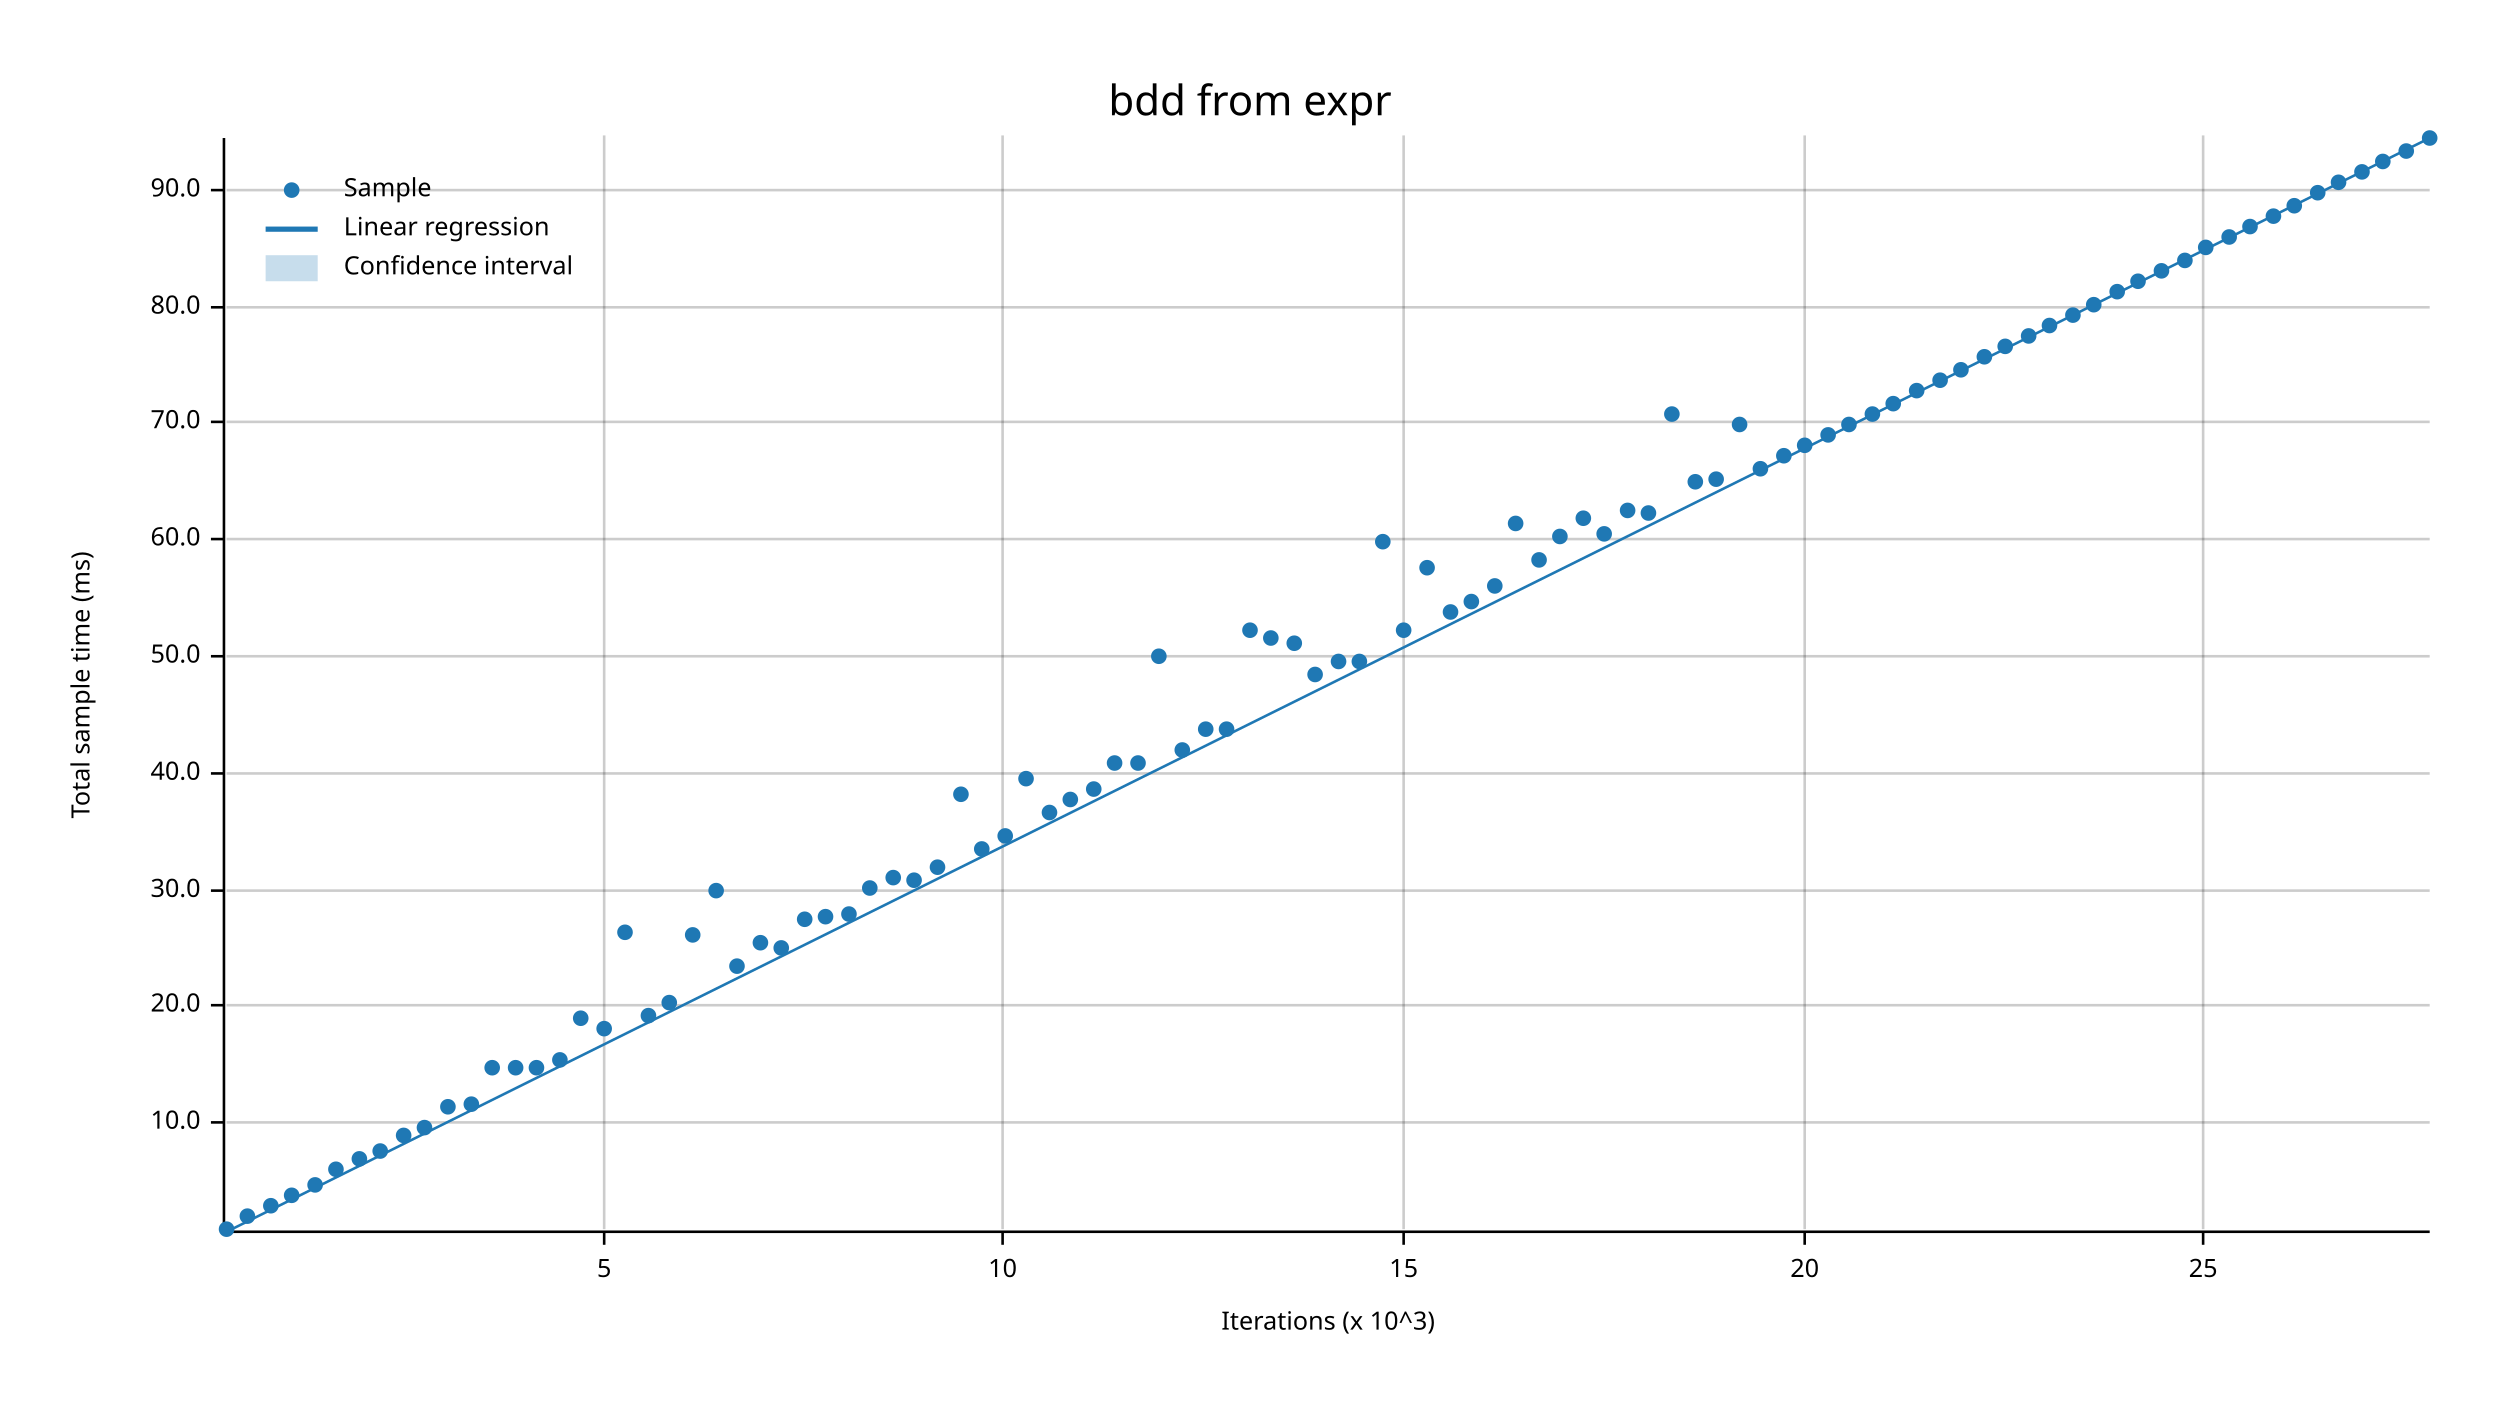
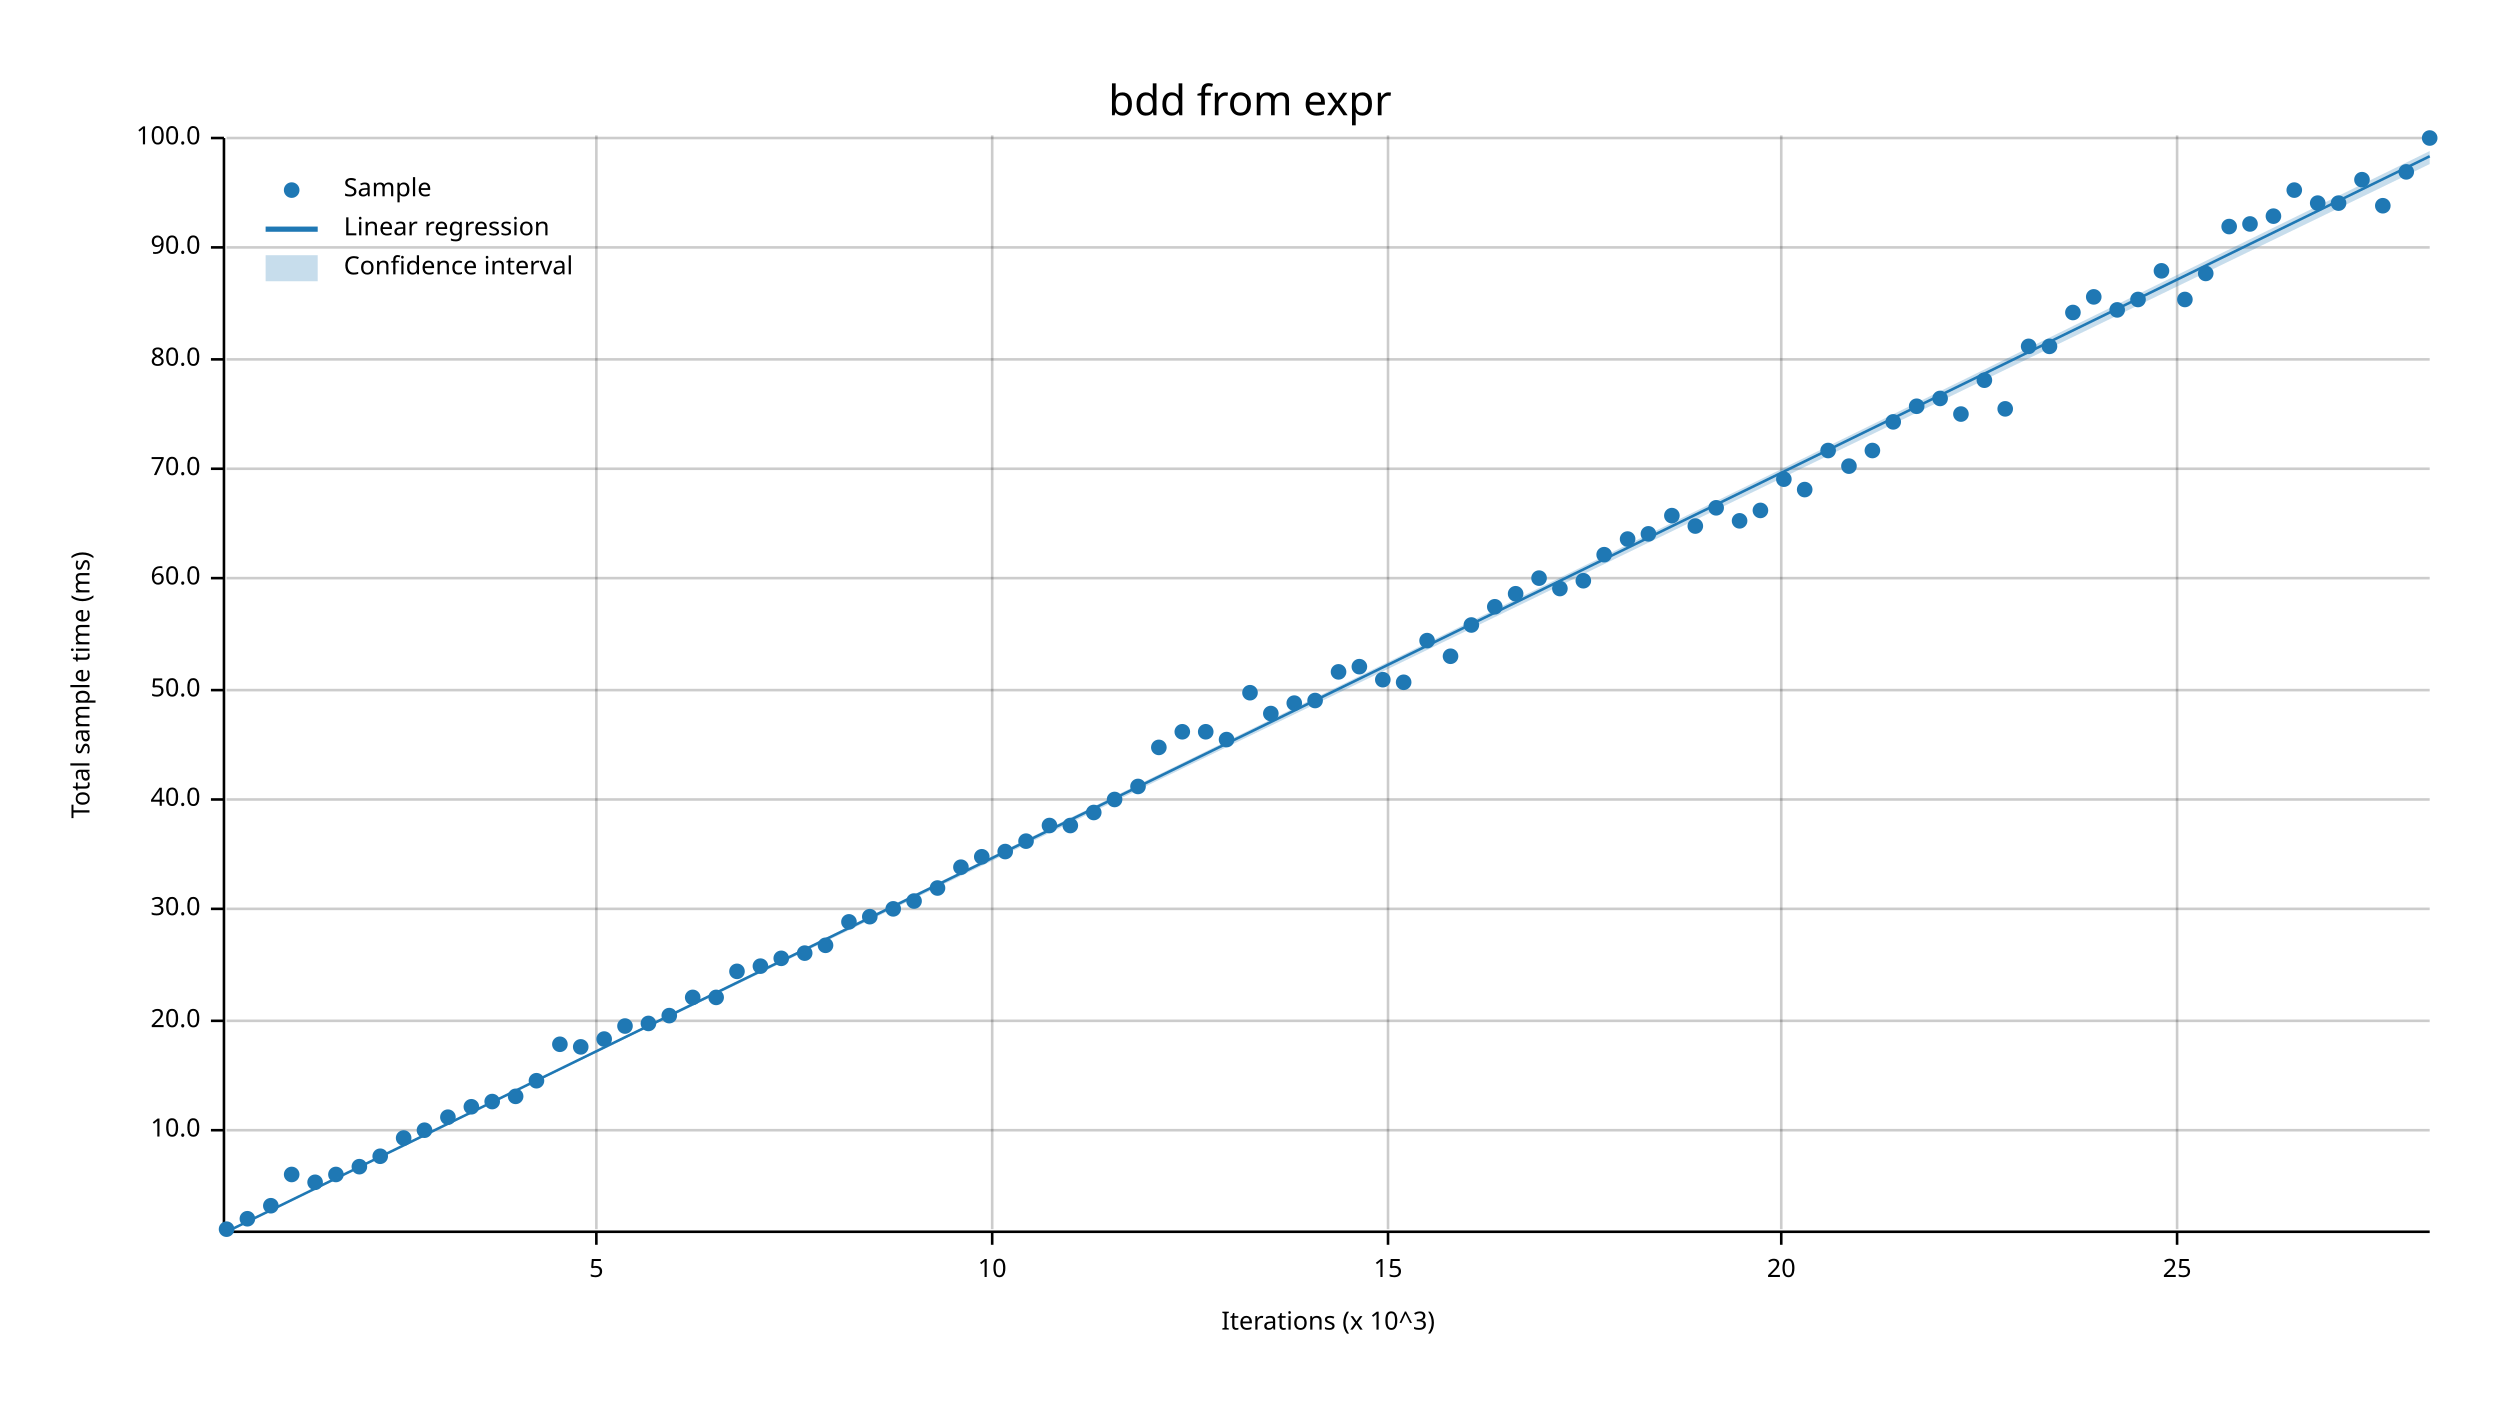
<svg xmlns="http://www.w3.org/2000/svg" width="960" height="540" viewBox="0 0 960 540">
  <text x="480" y="32" dy="0.76em" text-anchor="middle" font-family="sans-serif" font-size="16.129" opacity="1" fill="#000000">
bdd from expr
</text>
  <text x="27" y="263" dy="0.76em" text-anchor="middle" font-family="sans-serif" font-size="9.677" opacity="1" fill="#000000" transform="rotate(270, 27, 263)">
Total sample time (ms)
</text>
  <text x="510" y="513" dy="-0.5ex" text-anchor="middle" font-family="sans-serif" font-size="9.677" opacity="1" fill="#000000">
Iterations (x 10^3)
</text>
-   <line opacity="0.2" stroke="#000000" stroke-width="1" x1="232" y1="472" x2="232" y2="52" />
-   <line opacity="0.2" stroke="#000000" stroke-width="1" x1="385" y1="472" x2="385" y2="52" />
-   <line opacity="0.2" stroke="#000000" stroke-width="1" x1="539" y1="472" x2="539" y2="52" />
-   <line opacity="0.2" stroke="#000000" stroke-width="1" x1="693" y1="472" x2="693" y2="52" />
-   <line opacity="0.2" stroke="#000000" stroke-width="1" x1="846" y1="472" x2="846" y2="52" />
-   <line opacity="0.2" stroke="#000000" stroke-width="1" x1="87" y1="431" x2="933" y2="431" />
-   <line opacity="0.2" stroke="#000000" stroke-width="1" x1="87" y1="386" x2="933" y2="386" />
-   <line opacity="0.2" stroke="#000000" stroke-width="1" x1="87" y1="342" x2="933" y2="342" />
-   <line opacity="0.2" stroke="#000000" stroke-width="1" x1="87" y1="297" x2="933" y2="297" />
-   <line opacity="0.2" stroke="#000000" stroke-width="1" x1="87" y1="252" x2="933" y2="252" />
-   <line opacity="0.2" stroke="#000000" stroke-width="1" x1="87" y1="207" x2="933" y2="207" />
-   <line opacity="0.2" stroke="#000000" stroke-width="1" x1="87" y1="162" x2="933" y2="162" />
-   <line opacity="0.2" stroke="#000000" stroke-width="1" x1="87" y1="118" x2="933" y2="118" />
-   <line opacity="0.2" stroke="#000000" stroke-width="1" x1="87" y1="73" x2="933" y2="73" />
+   <line opacity="0.2" stroke="#000000" stroke-width="1" x1="229" y1="472" x2="229" y2="52" />
+   <line opacity="0.2" stroke="#000000" stroke-width="1" x1="381" y1="472" x2="381" y2="52" />
+   <line opacity="0.2" stroke="#000000" stroke-width="1" x1="533" y1="472" x2="533" y2="52" />
+   <line opacity="0.2" stroke="#000000" stroke-width="1" x1="684" y1="472" x2="684" y2="52" />
+   <line opacity="0.2" stroke="#000000" stroke-width="1" x1="836" y1="472" x2="836" y2="52" />
+   <line opacity="0.2" stroke="#000000" stroke-width="1" x1="87" y1="434" x2="933" y2="434" />
+   <line opacity="0.2" stroke="#000000" stroke-width="1" x1="87" y1="392" x2="933" y2="392" />
+   <line opacity="0.2" stroke="#000000" stroke-width="1" x1="87" y1="349" x2="933" y2="349" />
+   <line opacity="0.2" stroke="#000000" stroke-width="1" x1="87" y1="307" x2="933" y2="307" />
+   <line opacity="0.2" stroke="#000000" stroke-width="1" x1="87" y1="265" x2="933" y2="265" />
+   <line opacity="0.2" stroke="#000000" stroke-width="1" x1="87" y1="222" x2="933" y2="222" />
+   <line opacity="0.2" stroke="#000000" stroke-width="1" x1="87" y1="180" x2="933" y2="180" />
+   <line opacity="0.2" stroke="#000000" stroke-width="1" x1="87" y1="138" x2="933" y2="138" />
+   <line opacity="0.2" stroke="#000000" stroke-width="1" x1="87" y1="95" x2="933" y2="95" />
+   <line opacity="0.2" stroke="#000000" stroke-width="1" x1="87" y1="53" x2="933" y2="53" />
  <polyline fill="none" opacity="1" stroke="#000000" stroke-width="1" points="86,53 86,473 " />
-   <text x="77" y="431" dy="0.5ex" text-anchor="end" font-family="sans-serif" font-size="9.677" opacity="1" fill="#000000">
+   <text x="77" y="434" dy="0.5ex" text-anchor="end" font-family="sans-serif" font-size="9.677" opacity="1" fill="#000000">
10.0
</text>
-   <polyline fill="none" opacity="1" stroke="#000000" stroke-width="1" points="81,431 86,431 " />
-   <text x="77" y="386" dy="0.5ex" text-anchor="end" font-family="sans-serif" font-size="9.677" opacity="1" fill="#000000">
+   <polyline fill="none" opacity="1" stroke="#000000" stroke-width="1" points="81,434 86,434 " />
+   <text x="77" y="392" dy="0.5ex" text-anchor="end" font-family="sans-serif" font-size="9.677" opacity="1" fill="#000000">
20.0
</text>
-   <polyline fill="none" opacity="1" stroke="#000000" stroke-width="1" points="81,386 86,386 " />
-   <text x="77" y="342" dy="0.5ex" text-anchor="end" font-family="sans-serif" font-size="9.677" opacity="1" fill="#000000">
+   <polyline fill="none" opacity="1" stroke="#000000" stroke-width="1" points="81,392 86,392 " />
+   <text x="77" y="349" dy="0.5ex" text-anchor="end" font-family="sans-serif" font-size="9.677" opacity="1" fill="#000000">
30.0
</text>
-   <polyline fill="none" opacity="1" stroke="#000000" stroke-width="1" points="81,342 86,342 " />
-   <text x="77" y="297" dy="0.5ex" text-anchor="end" font-family="sans-serif" font-size="9.677" opacity="1" fill="#000000">
+   <polyline fill="none" opacity="1" stroke="#000000" stroke-width="1" points="81,349 86,349 " />
+   <text x="77" y="307" dy="0.5ex" text-anchor="end" font-family="sans-serif" font-size="9.677" opacity="1" fill="#000000">
40.0
</text>
-   <polyline fill="none" opacity="1" stroke="#000000" stroke-width="1" points="81,297 86,297 " />
-   <text x="77" y="252" dy="0.5ex" text-anchor="end" font-family="sans-serif" font-size="9.677" opacity="1" fill="#000000">
+   <polyline fill="none" opacity="1" stroke="#000000" stroke-width="1" points="81,307 86,307 " />
+   <text x="77" y="265" dy="0.5ex" text-anchor="end" font-family="sans-serif" font-size="9.677" opacity="1" fill="#000000">
50.0
</text>
-   <polyline fill="none" opacity="1" stroke="#000000" stroke-width="1" points="81,252 86,252 " />
-   <text x="77" y="207" dy="0.5ex" text-anchor="end" font-family="sans-serif" font-size="9.677" opacity="1" fill="#000000">
+   <polyline fill="none" opacity="1" stroke="#000000" stroke-width="1" points="81,265 86,265 " />
+   <text x="77" y="222" dy="0.5ex" text-anchor="end" font-family="sans-serif" font-size="9.677" opacity="1" fill="#000000">
60.0
</text>
-   <polyline fill="none" opacity="1" stroke="#000000" stroke-width="1" points="81,207 86,207 " />
-   <text x="77" y="162" dy="0.5ex" text-anchor="end" font-family="sans-serif" font-size="9.677" opacity="1" fill="#000000">
+   <polyline fill="none" opacity="1" stroke="#000000" stroke-width="1" points="81,222 86,222 " />
+   <text x="77" y="180" dy="0.5ex" text-anchor="end" font-family="sans-serif" font-size="9.677" opacity="1" fill="#000000">
70.0
</text>
-   <polyline fill="none" opacity="1" stroke="#000000" stroke-width="1" points="81,162 86,162 " />
-   <text x="77" y="118" dy="0.5ex" text-anchor="end" font-family="sans-serif" font-size="9.677" opacity="1" fill="#000000">
+   <polyline fill="none" opacity="1" stroke="#000000" stroke-width="1" points="81,180 86,180 " />
+   <text x="77" y="138" dy="0.5ex" text-anchor="end" font-family="sans-serif" font-size="9.677" opacity="1" fill="#000000">
80.0
</text>
-   <polyline fill="none" opacity="1" stroke="#000000" stroke-width="1" points="81,118 86,118 " />
-   <text x="77" y="73" dy="0.5ex" text-anchor="end" font-family="sans-serif" font-size="9.677" opacity="1" fill="#000000">
+   <polyline fill="none" opacity="1" stroke="#000000" stroke-width="1" points="81,138 86,138 " />
+   <text x="77" y="95" dy="0.5ex" text-anchor="end" font-family="sans-serif" font-size="9.677" opacity="1" fill="#000000">
90.0
</text>
-   <polyline fill="none" opacity="1" stroke="#000000" stroke-width="1" points="81,73 86,73 " />
+   <polyline fill="none" opacity="1" stroke="#000000" stroke-width="1" points="81,95 86,95 " />
+   <text x="77" y="53" dy="0.5ex" text-anchor="end" font-family="sans-serif" font-size="9.677" opacity="1" fill="#000000">
+ 100.0
+ </text>
+   <polyline fill="none" opacity="1" stroke="#000000" stroke-width="1" points="81,53 86,53 " />
  <polyline fill="none" opacity="1" stroke="#000000" stroke-width="1" points="87,473 933,473 " />
-   <text x="232" y="483" dy="0.76em" text-anchor="middle" font-family="sans-serif" font-size="9.677" opacity="1" fill="#000000">
+   <text x="229" y="483" dy="0.76em" text-anchor="middle" font-family="sans-serif" font-size="9.677" opacity="1" fill="#000000">
5
</text>
-   <polyline fill="none" opacity="1" stroke="#000000" stroke-width="1" points="232,473 232,478 " />
-   <text x="385" y="483" dy="0.76em" text-anchor="middle" font-family="sans-serif" font-size="9.677" opacity="1" fill="#000000">
+   <polyline fill="none" opacity="1" stroke="#000000" stroke-width="1" points="229,473 229,478 " />
+   <text x="381" y="483" dy="0.76em" text-anchor="middle" font-family="sans-serif" font-size="9.677" opacity="1" fill="#000000">
10
</text>
-   <polyline fill="none" opacity="1" stroke="#000000" stroke-width="1" points="385,473 385,478 " />
-   <text x="539" y="483" dy="0.76em" text-anchor="middle" font-family="sans-serif" font-size="9.677" opacity="1" fill="#000000">
+   <polyline fill="none" opacity="1" stroke="#000000" stroke-width="1" points="381,473 381,478 " />
+   <text x="533" y="483" dy="0.76em" text-anchor="middle" font-family="sans-serif" font-size="9.677" opacity="1" fill="#000000">
15
</text>
-   <polyline fill="none" opacity="1" stroke="#000000" stroke-width="1" points="539,473 539,478 " />
-   <text x="693" y="483" dy="0.76em" text-anchor="middle" font-family="sans-serif" font-size="9.677" opacity="1" fill="#000000">
+   <polyline fill="none" opacity="1" stroke="#000000" stroke-width="1" points="533,473 533,478 " />
+   <text x="684" y="483" dy="0.76em" text-anchor="middle" font-family="sans-serif" font-size="9.677" opacity="1" fill="#000000">
20
</text>
-   <polyline fill="none" opacity="1" stroke="#000000" stroke-width="1" points="693,473 693,478 " />
-   <text x="846" y="483" dy="0.76em" text-anchor="middle" font-family="sans-serif" font-size="9.677" opacity="1" fill="#000000">
+   <polyline fill="none" opacity="1" stroke="#000000" stroke-width="1" points="684,473 684,478 " />
+   <text x="836" y="483" dy="0.76em" text-anchor="middle" font-family="sans-serif" font-size="9.677" opacity="1" fill="#000000">
25
</text>
-   <polyline fill="none" opacity="1" stroke="#000000" stroke-width="1" points="846,473 846,478 " />
+   <polyline fill="none" opacity="1" stroke="#000000" stroke-width="1" points="836,473 836,478 " />
  <circle cx="87" cy="472" r="3" opacity="1" fill="#1F78B4" stroke="none" stroke-width="1" />
-   <circle cx="95" cy="467" r="3" opacity="1" fill="#1F78B4" stroke="none" stroke-width="1" />
+   <circle cx="95" cy="468" r="3" opacity="1" fill="#1F78B4" stroke="none" stroke-width="1" />
  <circle cx="104" cy="463" r="3" opacity="1" fill="#1F78B4" stroke="none" stroke-width="1" />
-   <circle cx="112" cy="459" r="3" opacity="1" fill="#1F78B4" stroke="none" stroke-width="1" />
-   <circle cx="121" cy="455" r="3" opacity="1" fill="#1F78B4" stroke="none" stroke-width="1" />
-   <circle cx="129" cy="449" r="3" opacity="1" fill="#1F78B4" stroke="none" stroke-width="1" />
-   <circle cx="138" cy="445" r="3" opacity="1" fill="#1F78B4" stroke="none" stroke-width="1" />
-   <circle cx="146" cy="442" r="3" opacity="1" fill="#1F78B4" stroke="none" stroke-width="1" />
-   <circle cx="155" cy="436" r="3" opacity="1" fill="#1F78B4" stroke="none" stroke-width="1" />
-   <circle cx="163" cy="433" r="3" opacity="1" fill="#1F78B4" stroke="none" stroke-width="1" />
-   <circle cx="172" cy="425" r="3" opacity="1" fill="#1F78B4" stroke="none" stroke-width="1" />
-   <circle cx="181" cy="424" r="3" opacity="1" fill="#1F78B4" stroke="none" stroke-width="1" />
-   <circle cx="189" cy="410" r="3" opacity="1" fill="#1F78B4" stroke="none" stroke-width="1" />
-   <circle cx="198" cy="410" r="3" opacity="1" fill="#1F78B4" stroke="none" stroke-width="1" />
-   <circle cx="206" cy="410" r="3" opacity="1" fill="#1F78B4" stroke="none" stroke-width="1" />
-   <circle cx="215" cy="407" r="3" opacity="1" fill="#1F78B4" stroke="none" stroke-width="1" />
-   <circle cx="223" cy="391" r="3" opacity="1" fill="#1F78B4" stroke="none" stroke-width="1" />
-   <circle cx="232" cy="395" r="3" opacity="1" fill="#1F78B4" stroke="none" stroke-width="1" />
-   <circle cx="240" cy="358" r="3" opacity="1" fill="#1F78B4" stroke="none" stroke-width="1" />
-   <circle cx="249" cy="390" r="3" opacity="1" fill="#1F78B4" stroke="none" stroke-width="1" />
-   <circle cx="257" cy="385" r="3" opacity="1" fill="#1F78B4" stroke="none" stroke-width="1" />
-   <circle cx="266" cy="359" r="3" opacity="1" fill="#1F78B4" stroke="none" stroke-width="1" />
-   <circle cx="275" cy="342" r="3" opacity="1" fill="#1F78B4" stroke="none" stroke-width="1" />
-   <circle cx="283" cy="371" r="3" opacity="1" fill="#1F78B4" stroke="none" stroke-width="1" />
-   <circle cx="292" cy="362" r="3" opacity="1" fill="#1F78B4" stroke="none" stroke-width="1" />
-   <circle cx="300" cy="364" r="3" opacity="1" fill="#1F78B4" stroke="none" stroke-width="1" />
-   <circle cx="309" cy="353" r="3" opacity="1" fill="#1F78B4" stroke="none" stroke-width="1" />
-   <circle cx="317" cy="352" r="3" opacity="1" fill="#1F78B4" stroke="none" stroke-width="1" />
-   <circle cx="326" cy="351" r="3" opacity="1" fill="#1F78B4" stroke="none" stroke-width="1" />
-   <circle cx="334" cy="341" r="3" opacity="1" fill="#1F78B4" stroke="none" stroke-width="1" />
-   <circle cx="343" cy="337" r="3" opacity="1" fill="#1F78B4" stroke="none" stroke-width="1" />
-   <circle cx="351" cy="338" r="3" opacity="1" fill="#1F78B4" stroke="none" stroke-width="1" />
-   <circle cx="360" cy="333" r="3" opacity="1" fill="#1F78B4" stroke="none" stroke-width="1" />
-   <circle cx="369" cy="305" r="3" opacity="1" fill="#1F78B4" stroke="none" stroke-width="1" />
-   <circle cx="377" cy="326" r="3" opacity="1" fill="#1F78B4" stroke="none" stroke-width="1" />
-   <circle cx="386" cy="321" r="3" opacity="1" fill="#1F78B4" stroke="none" stroke-width="1" />
-   <circle cx="394" cy="299" r="3" opacity="1" fill="#1F78B4" stroke="none" stroke-width="1" />
-   <circle cx="403" cy="312" r="3" opacity="1" fill="#1F78B4" stroke="none" stroke-width="1" />
-   <circle cx="411" cy="307" r="3" opacity="1" fill="#1F78B4" stroke="none" stroke-width="1" />
-   <circle cx="420" cy="303" r="3" opacity="1" fill="#1F78B4" stroke="none" stroke-width="1" />
-   <circle cx="428" cy="293" r="3" opacity="1" fill="#1F78B4" stroke="none" stroke-width="1" />
-   <circle cx="437" cy="293" r="3" opacity="1" fill="#1F78B4" stroke="none" stroke-width="1" />
-   <circle cx="445" cy="252" r="3" opacity="1" fill="#1F78B4" stroke="none" stroke-width="1" />
-   <circle cx="454" cy="288" r="3" opacity="1" fill="#1F78B4" stroke="none" stroke-width="1" />
-   <circle cx="463" cy="280" r="3" opacity="1" fill="#1F78B4" stroke="none" stroke-width="1" />
-   <circle cx="471" cy="280" r="3" opacity="1" fill="#1F78B4" stroke="none" stroke-width="1" />
-   <circle cx="480" cy="242" r="3" opacity="1" fill="#1F78B4" stroke="none" stroke-width="1" />
-   <circle cx="488" cy="245" r="3" opacity="1" fill="#1F78B4" stroke="none" stroke-width="1" />
-   <circle cx="497" cy="247" r="3" opacity="1" fill="#1F78B4" stroke="none" stroke-width="1" />
-   <circle cx="505" cy="259" r="3" opacity="1" fill="#1F78B4" stroke="none" stroke-width="1" />
-   <circle cx="514" cy="254" r="3" opacity="1" fill="#1F78B4" stroke="none" stroke-width="1" />
-   <circle cx="522" cy="254" r="3" opacity="1" fill="#1F78B4" stroke="none" stroke-width="1" />
-   <circle cx="531" cy="208" r="3" opacity="1" fill="#1F78B4" stroke="none" stroke-width="1" />
-   <circle cx="539" cy="242" r="3" opacity="1" fill="#1F78B4" stroke="none" stroke-width="1" />
-   <circle cx="548" cy="218" r="3" opacity="1" fill="#1F78B4" stroke="none" stroke-width="1" />
-   <circle cx="557" cy="235" r="3" opacity="1" fill="#1F78B4" stroke="none" stroke-width="1" />
-   <circle cx="565" cy="231" r="3" opacity="1" fill="#1F78B4" stroke="none" stroke-width="1" />
-   <circle cx="574" cy="225" r="3" opacity="1" fill="#1F78B4" stroke="none" stroke-width="1" />
-   <circle cx="582" cy="201" r="3" opacity="1" fill="#1F78B4" stroke="none" stroke-width="1" />
-   <circle cx="591" cy="215" r="3" opacity="1" fill="#1F78B4" stroke="none" stroke-width="1" />
-   <circle cx="599" cy="206" r="3" opacity="1" fill="#1F78B4" stroke="none" stroke-width="1" />
-   <circle cx="608" cy="199" r="3" opacity="1" fill="#1F78B4" stroke="none" stroke-width="1" />
-   <circle cx="616" cy="205" r="3" opacity="1" fill="#1F78B4" stroke="none" stroke-width="1" />
-   <circle cx="625" cy="196" r="3" opacity="1" fill="#1F78B4" stroke="none" stroke-width="1" />
-   <circle cx="633" cy="197" r="3" opacity="1" fill="#1F78B4" stroke="none" stroke-width="1" />
-   <circle cx="642" cy="159" r="3" opacity="1" fill="#1F78B4" stroke="none" stroke-width="1" />
-   <circle cx="651" cy="185" r="3" opacity="1" fill="#1F78B4" stroke="none" stroke-width="1" />
-   <circle cx="659" cy="184" r="3" opacity="1" fill="#1F78B4" stroke="none" stroke-width="1" />
-   <circle cx="668" cy="163" r="3" opacity="1" fill="#1F78B4" stroke="none" stroke-width="1" />
-   <circle cx="676" cy="180" r="3" opacity="1" fill="#1F78B4" stroke="none" stroke-width="1" />
-   <circle cx="685" cy="175" r="3" opacity="1" fill="#1F78B4" stroke="none" stroke-width="1" />
-   <circle cx="693" cy="171" r="3" opacity="1" fill="#1F78B4" stroke="none" stroke-width="1" />
-   <circle cx="702" cy="167" r="3" opacity="1" fill="#1F78B4" stroke="none" stroke-width="1" />
-   <circle cx="710" cy="163" r="3" opacity="1" fill="#1F78B4" stroke="none" stroke-width="1" />
-   <circle cx="719" cy="159" r="3" opacity="1" fill="#1F78B4" stroke="none" stroke-width="1" />
-   <circle cx="727" cy="155" r="3" opacity="1" fill="#1F78B4" stroke="none" stroke-width="1" />
-   <circle cx="736" cy="150" r="3" opacity="1" fill="#1F78B4" stroke="none" stroke-width="1" />
-   <circle cx="745" cy="146" r="3" opacity="1" fill="#1F78B4" stroke="none" stroke-width="1" />
-   <circle cx="753" cy="142" r="3" opacity="1" fill="#1F78B4" stroke="none" stroke-width="1" />
-   <circle cx="762" cy="137" r="3" opacity="1" fill="#1F78B4" stroke="none" stroke-width="1" />
-   <circle cx="770" cy="133" r="3" opacity="1" fill="#1F78B4" stroke="none" stroke-width="1" />
-   <circle cx="779" cy="129" r="3" opacity="1" fill="#1F78B4" stroke="none" stroke-width="1" />
-   <circle cx="787" cy="125" r="3" opacity="1" fill="#1F78B4" stroke="none" stroke-width="1" />
-   <circle cx="796" cy="121" r="3" opacity="1" fill="#1F78B4" stroke="none" stroke-width="1" />
-   <circle cx="804" cy="117" r="3" opacity="1" fill="#1F78B4" stroke="none" stroke-width="1" />
-   <circle cx="813" cy="112" r="3" opacity="1" fill="#1F78B4" stroke="none" stroke-width="1" />
-   <circle cx="821" cy="108" r="3" opacity="1" fill="#1F78B4" stroke="none" stroke-width="1" />
+   <circle cx="112" cy="451" r="3" opacity="1" fill="#1F78B4" stroke="none" stroke-width="1" />
+   <circle cx="121" cy="454" r="3" opacity="1" fill="#1F78B4" stroke="none" stroke-width="1" />
+   <circle cx="129" cy="451" r="3" opacity="1" fill="#1F78B4" stroke="none" stroke-width="1" />
+   <circle cx="138" cy="448" r="3" opacity="1" fill="#1F78B4" stroke="none" stroke-width="1" />
+   <circle cx="146" cy="444" r="3" opacity="1" fill="#1F78B4" stroke="none" stroke-width="1" />
+   <circle cx="155" cy="437" r="3" opacity="1" fill="#1F78B4" stroke="none" stroke-width="1" />
+   <circle cx="163" cy="434" r="3" opacity="1" fill="#1F78B4" stroke="none" stroke-width="1" />
+   <circle cx="172" cy="429" r="3" opacity="1" fill="#1F78B4" stroke="none" stroke-width="1" />
+   <circle cx="181" cy="425" r="3" opacity="1" fill="#1F78B4" stroke="none" stroke-width="1" />
+   <circle cx="189" cy="423" r="3" opacity="1" fill="#1F78B4" stroke="none" stroke-width="1" />
+   <circle cx="198" cy="421" r="3" opacity="1" fill="#1F78B4" stroke="none" stroke-width="1" />
+   <circle cx="206" cy="415" r="3" opacity="1" fill="#1F78B4" stroke="none" stroke-width="1" />
+   <circle cx="215" cy="401" r="3" opacity="1" fill="#1F78B4" stroke="none" stroke-width="1" />
+   <circle cx="223" cy="402" r="3" opacity="1" fill="#1F78B4" stroke="none" stroke-width="1" />
+   <circle cx="232" cy="399" r="3" opacity="1" fill="#1F78B4" stroke="none" stroke-width="1" />
+   <circle cx="240" cy="394" r="3" opacity="1" fill="#1F78B4" stroke="none" stroke-width="1" />
+   <circle cx="249" cy="393" r="3" opacity="1" fill="#1F78B4" stroke="none" stroke-width="1" />
+   <circle cx="257" cy="390" r="3" opacity="1" fill="#1F78B4" stroke="none" stroke-width="1" />
+   <circle cx="266" cy="383" r="3" opacity="1" fill="#1F78B4" stroke="none" stroke-width="1" />
+   <circle cx="275" cy="383" r="3" opacity="1" fill="#1F78B4" stroke="none" stroke-width="1" />
+   <circle cx="283" cy="373" r="3" opacity="1" fill="#1F78B4" stroke="none" stroke-width="1" />
+   <circle cx="292" cy="371" r="3" opacity="1" fill="#1F78B4" stroke="none" stroke-width="1" />
+   <circle cx="300" cy="368" r="3" opacity="1" fill="#1F78B4" stroke="none" stroke-width="1" />
+   <circle cx="309" cy="366" r="3" opacity="1" fill="#1F78B4" stroke="none" stroke-width="1" />
+   <circle cx="317" cy="363" r="3" opacity="1" fill="#1F78B4" stroke="none" stroke-width="1" />
+   <circle cx="326" cy="354" r="3" opacity="1" fill="#1F78B4" stroke="none" stroke-width="1" />
+   <circle cx="334" cy="352" r="3" opacity="1" fill="#1F78B4" stroke="none" stroke-width="1" />
+   <circle cx="343" cy="349" r="3" opacity="1" fill="#1F78B4" stroke="none" stroke-width="1" />
+   <circle cx="351" cy="346" r="3" opacity="1" fill="#1F78B4" stroke="none" stroke-width="1" />
+   <circle cx="360" cy="341" r="3" opacity="1" fill="#1F78B4" stroke="none" stroke-width="1" />
+   <circle cx="369" cy="333" r="3" opacity="1" fill="#1F78B4" stroke="none" stroke-width="1" />
+   <circle cx="377" cy="329" r="3" opacity="1" fill="#1F78B4" stroke="none" stroke-width="1" />
+   <circle cx="386" cy="327" r="3" opacity="1" fill="#1F78B4" stroke="none" stroke-width="1" />
+   <circle cx="394" cy="323" r="3" opacity="1" fill="#1F78B4" stroke="none" stroke-width="1" />
+   <circle cx="403" cy="317" r="3" opacity="1" fill="#1F78B4" stroke="none" stroke-width="1" />
+   <circle cx="411" cy="317" r="3" opacity="1" fill="#1F78B4" stroke="none" stroke-width="1" />
+   <circle cx="420" cy="312" r="3" opacity="1" fill="#1F78B4" stroke="none" stroke-width="1" />
+   <circle cx="428" cy="307" r="3" opacity="1" fill="#1F78B4" stroke="none" stroke-width="1" />
+   <circle cx="437" cy="302" r="3" opacity="1" fill="#1F78B4" stroke="none" stroke-width="1" />
+   <circle cx="445" cy="287" r="3" opacity="1" fill="#1F78B4" stroke="none" stroke-width="1" />
+   <circle cx="454" cy="281" r="3" opacity="1" fill="#1F78B4" stroke="none" stroke-width="1" />
+   <circle cx="463" cy="281" r="3" opacity="1" fill="#1F78B4" stroke="none" stroke-width="1" />
+   <circle cx="471" cy="284" r="3" opacity="1" fill="#1F78B4" stroke="none" stroke-width="1" />
+   <circle cx="480" cy="266" r="3" opacity="1" fill="#1F78B4" stroke="none" stroke-width="1" />
+   <circle cx="488" cy="274" r="3" opacity="1" fill="#1F78B4" stroke="none" stroke-width="1" />
+   <circle cx="497" cy="270" r="3" opacity="1" fill="#1F78B4" stroke="none" stroke-width="1" />
+   <circle cx="505" cy="269" r="3" opacity="1" fill="#1F78B4" stroke="none" stroke-width="1" />
+   <circle cx="514" cy="258" r="3" opacity="1" fill="#1F78B4" stroke="none" stroke-width="1" />
+   <circle cx="522" cy="256" r="3" opacity="1" fill="#1F78B4" stroke="none" stroke-width="1" />
+   <circle cx="531" cy="261" r="3" opacity="1" fill="#1F78B4" stroke="none" stroke-width="1" />
+   <circle cx="539" cy="262" r="3" opacity="1" fill="#1F78B4" stroke="none" stroke-width="1" />
+   <circle cx="548" cy="246" r="3" opacity="1" fill="#1F78B4" stroke="none" stroke-width="1" />
+   <circle cx="557" cy="252" r="3" opacity="1" fill="#1F78B4" stroke="none" stroke-width="1" />
+   <circle cx="565" cy="240" r="3" opacity="1" fill="#1F78B4" stroke="none" stroke-width="1" />
+   <circle cx="574" cy="233" r="3" opacity="1" fill="#1F78B4" stroke="none" stroke-width="1" />
+   <circle cx="582" cy="228" r="3" opacity="1" fill="#1F78B4" stroke="none" stroke-width="1" />
+   <circle cx="591" cy="222" r="3" opacity="1" fill="#1F78B4" stroke="none" stroke-width="1" />
+   <circle cx="599" cy="226" r="3" opacity="1" fill="#1F78B4" stroke="none" stroke-width="1" />
+   <circle cx="608" cy="223" r="3" opacity="1" fill="#1F78B4" stroke="none" stroke-width="1" />
+   <circle cx="616" cy="213" r="3" opacity="1" fill="#1F78B4" stroke="none" stroke-width="1" />
+   <circle cx="625" cy="207" r="3" opacity="1" fill="#1F78B4" stroke="none" stroke-width="1" />
+   <circle cx="633" cy="205" r="3" opacity="1" fill="#1F78B4" stroke="none" stroke-width="1" />
+   <circle cx="642" cy="198" r="3" opacity="1" fill="#1F78B4" stroke="none" stroke-width="1" />
+   <circle cx="651" cy="202" r="3" opacity="1" fill="#1F78B4" stroke="none" stroke-width="1" />
+   <circle cx="659" cy="195" r="3" opacity="1" fill="#1F78B4" stroke="none" stroke-width="1" />
+   <circle cx="668" cy="200" r="3" opacity="1" fill="#1F78B4" stroke="none" stroke-width="1" />
+   <circle cx="676" cy="196" r="3" opacity="1" fill="#1F78B4" stroke="none" stroke-width="1" />
+   <circle cx="685" cy="184" r="3" opacity="1" fill="#1F78B4" stroke="none" stroke-width="1" />
+   <circle cx="693" cy="188" r="3" opacity="1" fill="#1F78B4" stroke="none" stroke-width="1" />
+   <circle cx="702" cy="173" r="3" opacity="1" fill="#1F78B4" stroke="none" stroke-width="1" />
+   <circle cx="710" cy="179" r="3" opacity="1" fill="#1F78B4" stroke="none" stroke-width="1" />
+   <circle cx="719" cy="173" r="3" opacity="1" fill="#1F78B4" stroke="none" stroke-width="1" />
+   <circle cx="727" cy="162" r="3" opacity="1" fill="#1F78B4" stroke="none" stroke-width="1" />
+   <circle cx="736" cy="156" r="3" opacity="1" fill="#1F78B4" stroke="none" stroke-width="1" />
+   <circle cx="745" cy="153" r="3" opacity="1" fill="#1F78B4" stroke="none" stroke-width="1" />
+   <circle cx="753" cy="159" r="3" opacity="1" fill="#1F78B4" stroke="none" stroke-width="1" />
+   <circle cx="762" cy="146" r="3" opacity="1" fill="#1F78B4" stroke="none" stroke-width="1" />
+   <circle cx="770" cy="157" r="3" opacity="1" fill="#1F78B4" stroke="none" stroke-width="1" />
+   <circle cx="779" cy="133" r="3" opacity="1" fill="#1F78B4" stroke="none" stroke-width="1" />
+   <circle cx="787" cy="133" r="3" opacity="1" fill="#1F78B4" stroke="none" stroke-width="1" />
+   <circle cx="796" cy="120" r="3" opacity="1" fill="#1F78B4" stroke="none" stroke-width="1" />
+   <circle cx="804" cy="114" r="3" opacity="1" fill="#1F78B4" stroke="none" stroke-width="1" />
+   <circle cx="813" cy="119" r="3" opacity="1" fill="#1F78B4" stroke="none" stroke-width="1" />
+   <circle cx="821" cy="115" r="3" opacity="1" fill="#1F78B4" stroke="none" stroke-width="1" />
  <circle cx="830" cy="104" r="3" opacity="1" fill="#1F78B4" stroke="none" stroke-width="1" />
-   <circle cx="839" cy="100" r="3" opacity="1" fill="#1F78B4" stroke="none" stroke-width="1" />
-   <circle cx="847" cy="95" r="3" opacity="1" fill="#1F78B4" stroke="none" stroke-width="1" />
-   <circle cx="856" cy="91" r="3" opacity="1" fill="#1F78B4" stroke="none" stroke-width="1" />
-   <circle cx="864" cy="87" r="3" opacity="1" fill="#1F78B4" stroke="none" stroke-width="1" />
+   <circle cx="839" cy="115" r="3" opacity="1" fill="#1F78B4" stroke="none" stroke-width="1" />
+   <circle cx="847" cy="105" r="3" opacity="1" fill="#1F78B4" stroke="none" stroke-width="1" />
+   <circle cx="856" cy="87" r="3" opacity="1" fill="#1F78B4" stroke="none" stroke-width="1" />
+   <circle cx="864" cy="86" r="3" opacity="1" fill="#1F78B4" stroke="none" stroke-width="1" />
  <circle cx="873" cy="83" r="3" opacity="1" fill="#1F78B4" stroke="none" stroke-width="1" />
-   <circle cx="881" cy="79" r="3" opacity="1" fill="#1F78B4" stroke="none" stroke-width="1" />
-   <circle cx="890" cy="74" r="3" opacity="1" fill="#1F78B4" stroke="none" stroke-width="1" />
-   <circle cx="898" cy="70" r="3" opacity="1" fill="#1F78B4" stroke="none" stroke-width="1" />
-   <circle cx="907" cy="66" r="3" opacity="1" fill="#1F78B4" stroke="none" stroke-width="1" />
-   <circle cx="915" cy="62" r="3" opacity="1" fill="#1F78B4" stroke="none" stroke-width="1" />
-   <circle cx="924" cy="58" r="3" opacity="1" fill="#1F78B4" stroke="none" stroke-width="1" />
+   <circle cx="881" cy="73" r="3" opacity="1" fill="#1F78B4" stroke="none" stroke-width="1" />
+   <circle cx="890" cy="78" r="3" opacity="1" fill="#1F78B4" stroke="none" stroke-width="1" />
+   <circle cx="898" cy="78" r="3" opacity="1" fill="#1F78B4" stroke="none" stroke-width="1" />
+   <circle cx="907" cy="69" r="3" opacity="1" fill="#1F78B4" stroke="none" stroke-width="1" />
+   <circle cx="915" cy="79" r="3" opacity="1" fill="#1F78B4" stroke="none" stroke-width="1" />
+   <circle cx="924" cy="66" r="3" opacity="1" fill="#1F78B4" stroke="none" stroke-width="1" />
  <circle cx="933" cy="53" r="3" opacity="1" fill="#1F78B4" stroke="none" stroke-width="1" />
-   <polyline fill="none" opacity="1" stroke="#1F78B4" stroke-width="1" points="87,473 933,53 " />
-   <polygon opacity="0.25" fill="#1F78B4" points="87,473 933,53 933,53 " />
+   <polyline fill="none" opacity="1" stroke="#1F78B4" stroke-width="1" points="87,473 933,60 " />
+   <polygon opacity="0.25" fill="#1F78B4" points="87,473 933,63 933,58 " />
  <text x="132" y="68" dy="0.76em" text-anchor="start" font-family="sans-serif" font-size="9.677" opacity="1" fill="#000000">
Sample
</text>
  <text x="132" y="83" dy="0.76em" text-anchor="start" font-family="sans-serif" font-size="9.677" opacity="1" fill="#000000">
Linear regression
</text>
  <text x="132" y="98" dy="0.76em" text-anchor="start" font-family="sans-serif" font-size="9.677" opacity="1" fill="#000000">
Confidence interval
</text>
  <circle cx="112" cy="73" r="3" opacity="1" fill="#1F78B4" stroke="none" stroke-width="1" />
  <polyline fill="none" opacity="1" stroke="#1F78B4" stroke-width="2" points="102,88 122,88 " />
  <rect x="102" y="98" width="20" height="10" opacity="0.25" fill="#1F78B4" stroke="none" />
</svg>
